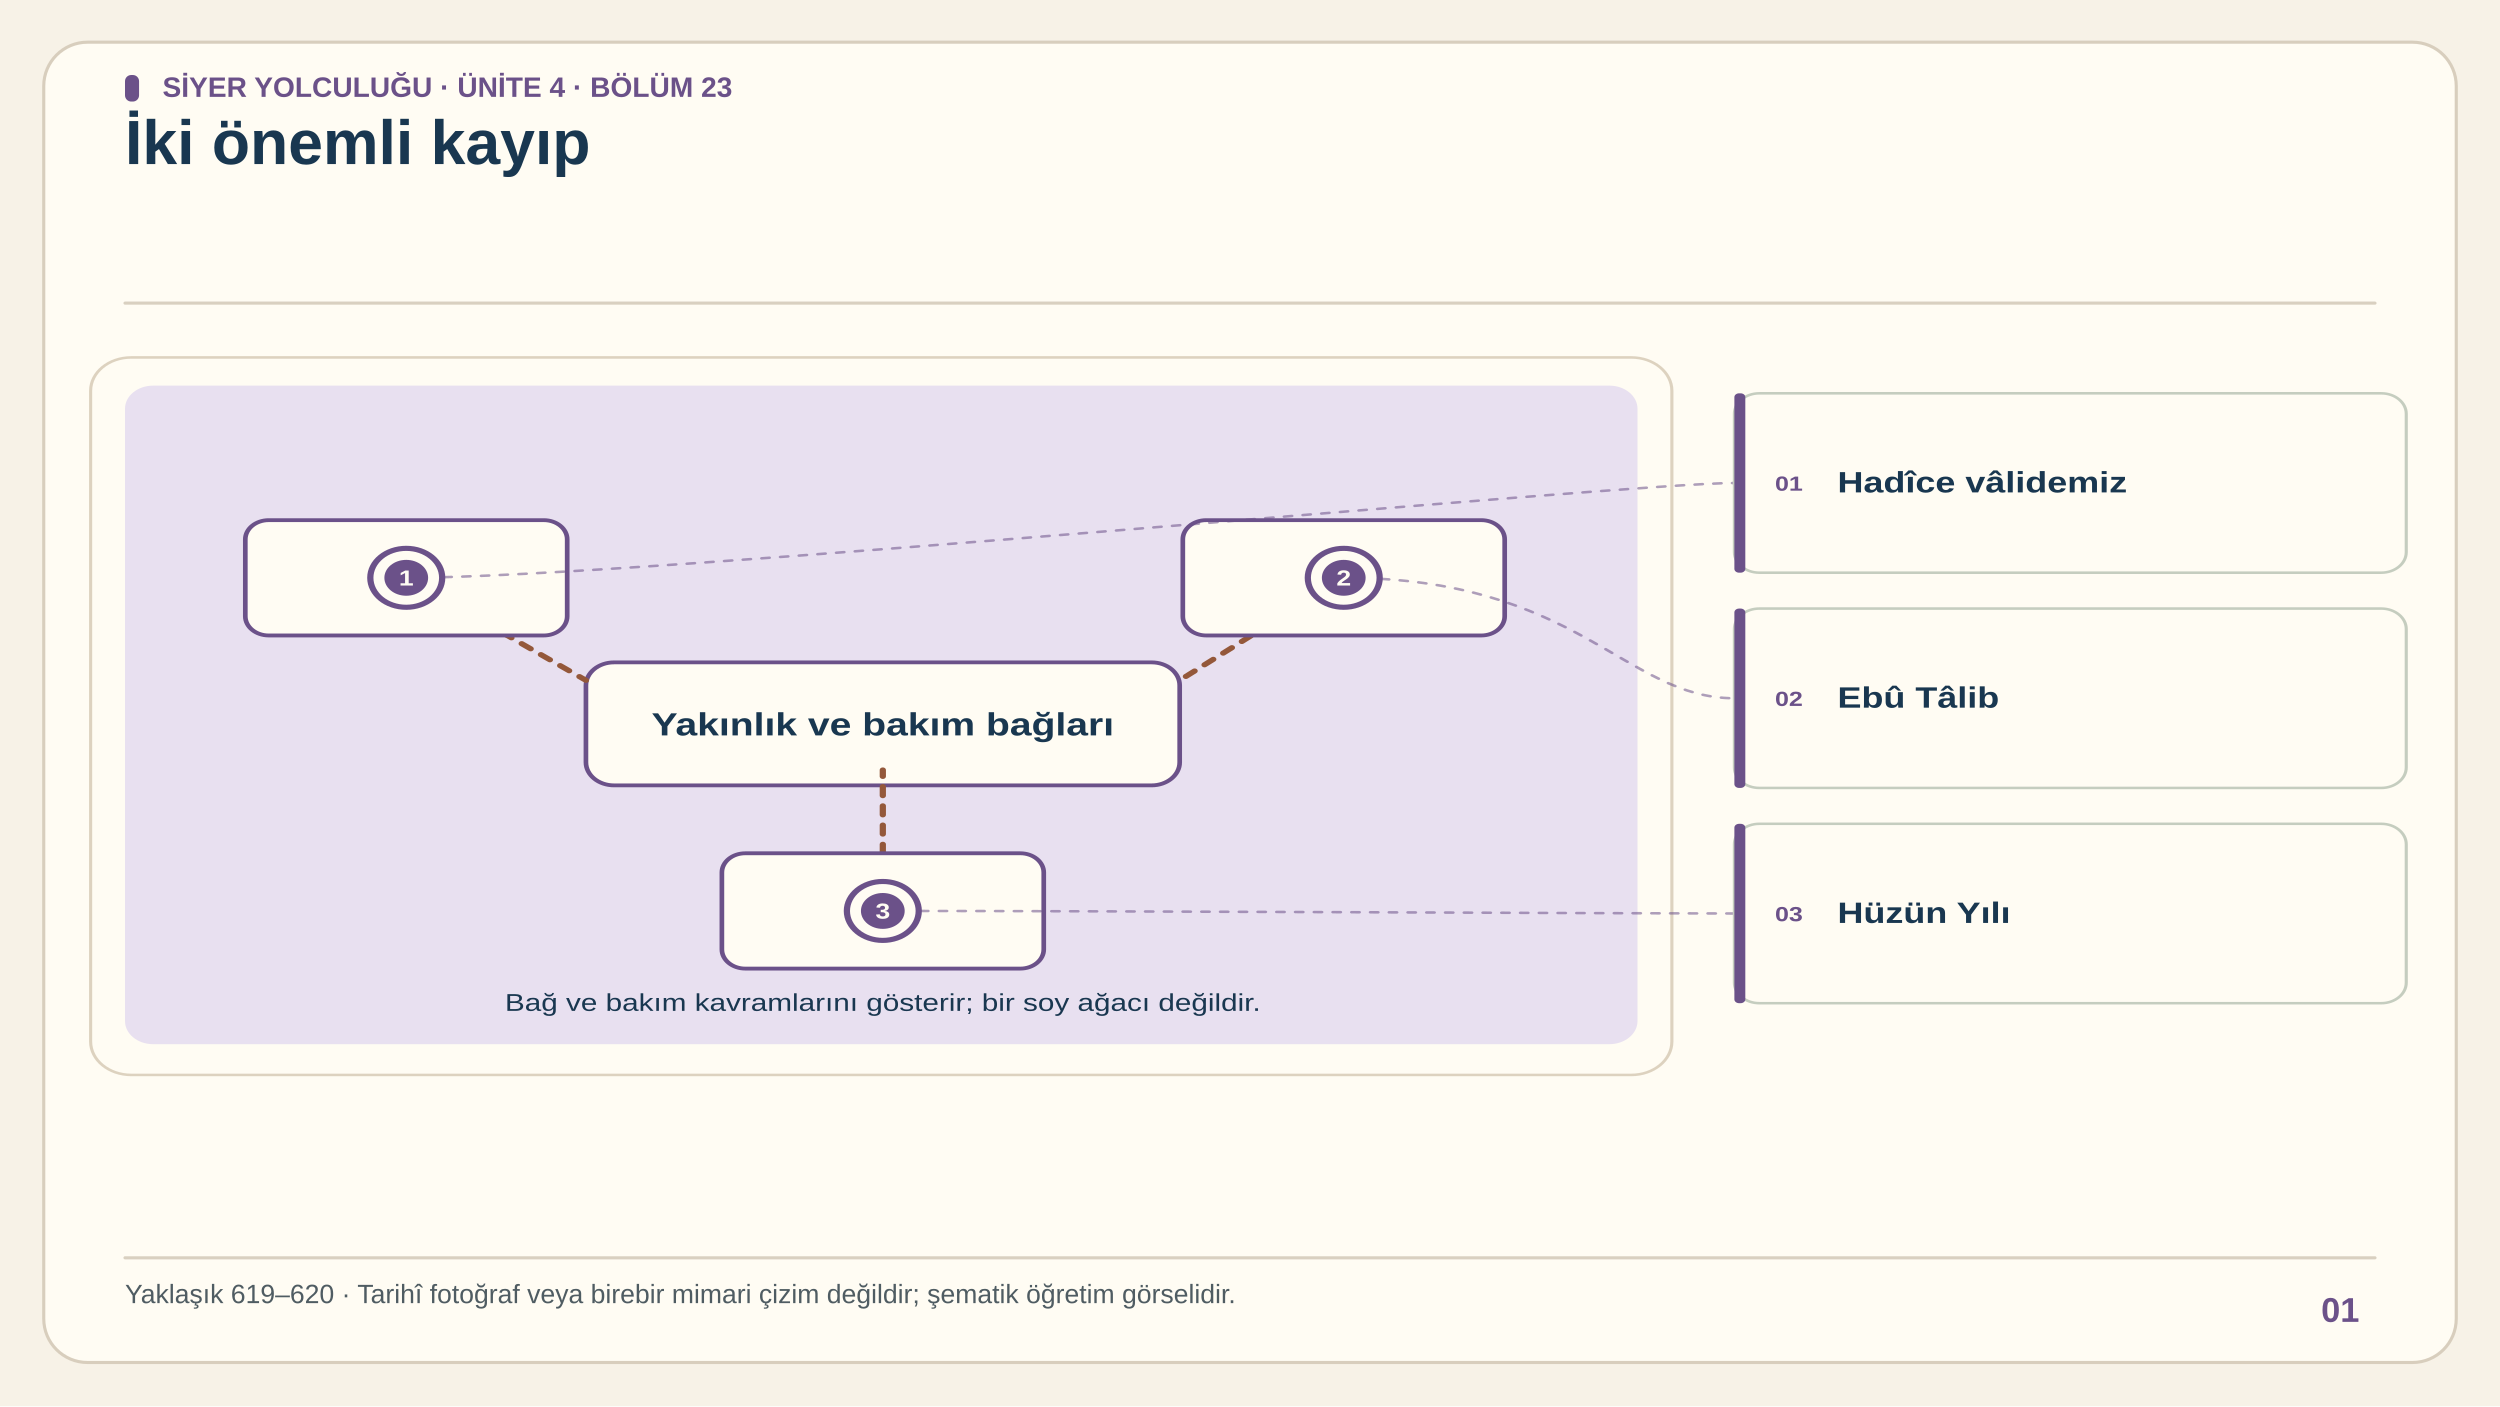
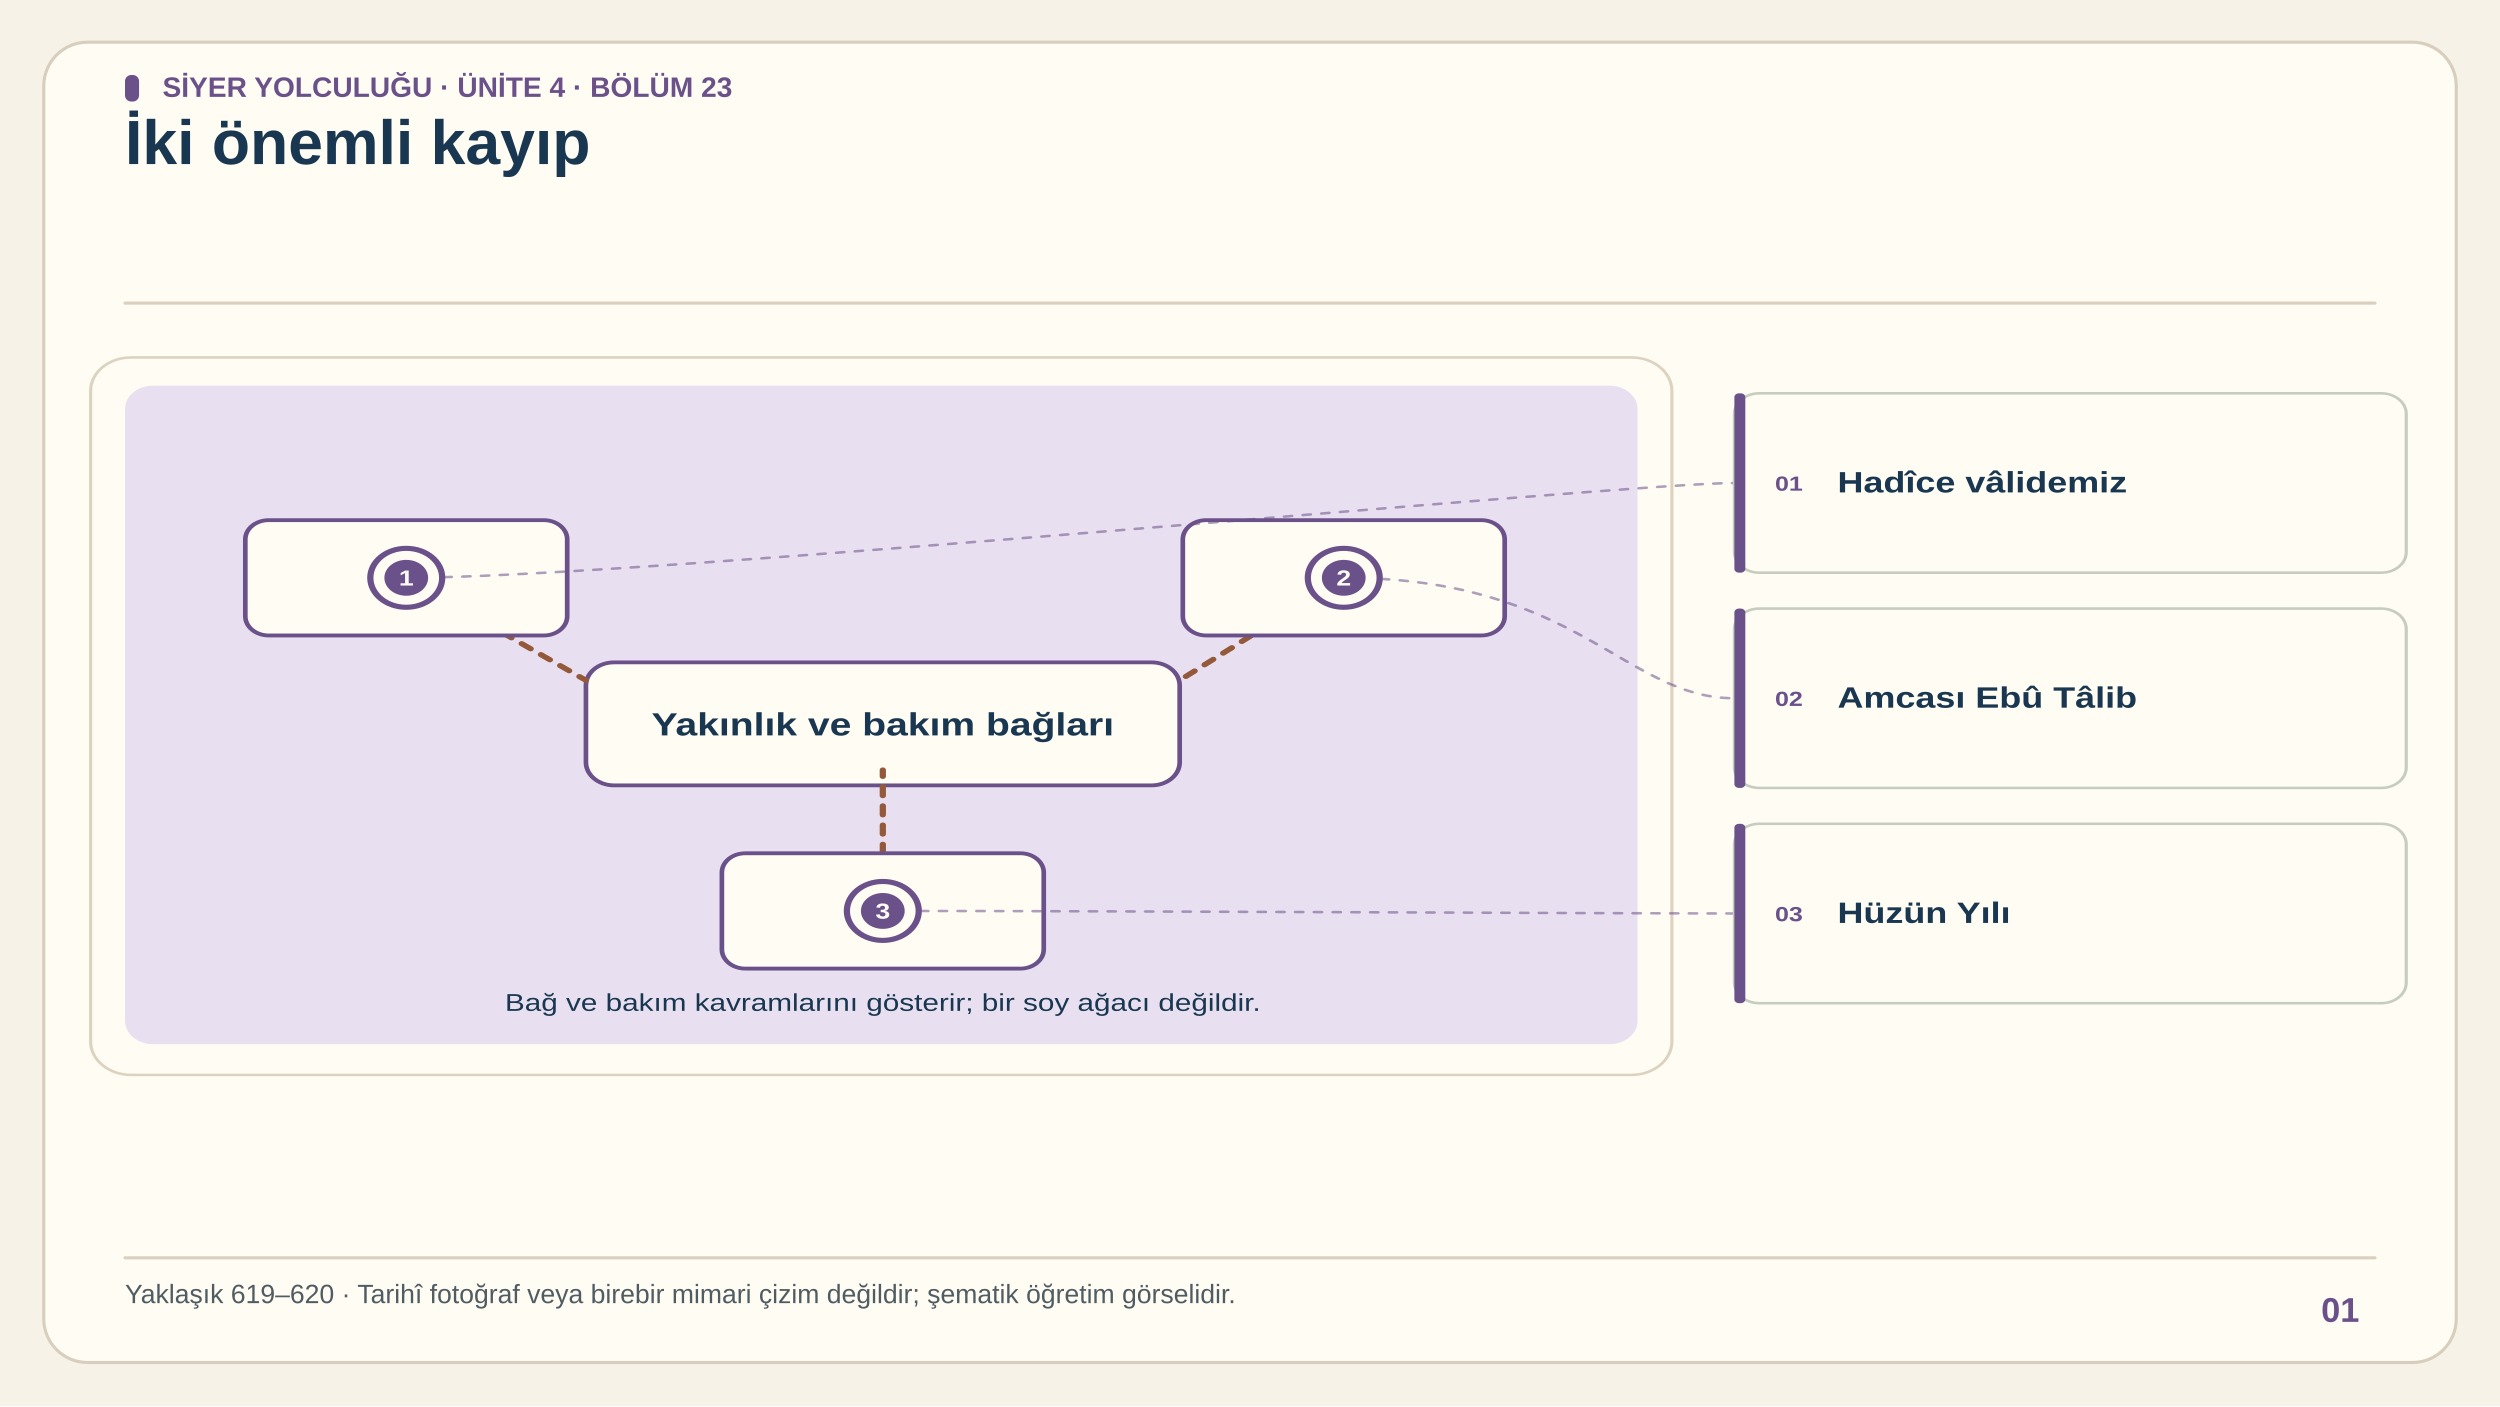
<svg xmlns="http://www.w3.org/2000/svg" width="1600" height="900" viewBox="0 0 1600 900" role="img" aria-labelledby="f23_0title f23_0desc">
  <defs>
    <linearGradient id="f23_0sky" x1="0" y1="0" x2="0" y2="1">
      <stop stop-color="#E8E0F0" />
      <stop offset="1" stop-color="#F8EBCD" />
    </linearGradient>
    <linearGradient id="f23_0wood">
      <stop stop-color="#C79560" />
      <stop offset="1" stop-color="#E2BE80" />
    </linearGradient>
    <filter id="f23_0shadow" x="-15%" y="-15%" width="130%" height="140%">
      <feDropShadow dx="0" dy="6" stdDeviation="7" flood-color="#193750" flood-opacity=".12" />
    </filter>
  </defs>
  <rect x="0" y="0" width="1600" height="900" rx="0" fill="#F7F2E7" stroke="none" stroke-width="1" />
  <rect x="28" y="27" width="1544" height="845" rx="28" fill="#FFFCF3" stroke="#D8CEBD" stroke-width="2" />
  <rect x="80" y="48" width="9" height="17" rx="4" fill="#6B5189" stroke="none" stroke-width="1" />
  <text x="104" y="62" font-family="Arial, sans-serif" font-size="18" fill="#6B5189" font-weight="700" text-anchor="start">SİYER YOLCULUĞU · ÜNİTE 4 · BÖLÜM 23</text>
  <text x="80" y="105" font-family="Arial, sans-serif" font-size="40" fill="#193750" font-weight="700" text-anchor="start">İki önemli kayıp</text>
  <path d="M80 194 H1520" fill="none" stroke="#D9D0C0" stroke-width="2" stroke-linecap="round" stroke-linejoin="round" />
  <g transform="translate(0 50) scale(1 .82)">
    <rect x="58" y="218" width="1012" height="560" rx="26" fill="#FFFCF3" stroke="#DDD2BF" stroke-width="2" />
    <rect x="80" y="240" width="968" height="514" rx="18" fill="#E8E0F0" stroke="none" stroke-width="1" />
    <rect x="375" y="456" width="380" height="96" rx="18" fill="#FFFCF3" stroke="#6B5189" stroke-width="3" />
    <text x="565" y="513" font-family="Arial, sans-serif" font-size="25" fill="#193750" font-weight="700" text-anchor="middle">Yakınlık ve bakım bağları</text>
    <path d="M260 390 L375 470" fill="none" stroke="#94583A" stroke-width="4" stroke-linecap="round" stroke-linejoin="round" stroke-dasharray="7 8" />
    <rect x="157" y="345" width="206" height="90" rx="15" fill="#FFFCF3" stroke="#6B5189" stroke-width="3" />
    <text x="260" y="398" font-family="Arial, sans-serif" font-size="28" fill="#6B5189" font-weight="700" text-anchor="middle">1</text>
    <path d="M860 390 L755 470" fill="none" stroke="#94583A" stroke-width="4" stroke-linecap="round" stroke-linejoin="round" stroke-dasharray="7 8" />
    <rect x="757" y="345" width="206" height="90" rx="15" fill="#FFFCF3" stroke="#6B5189" stroke-width="3" />
    <text x="860" y="398" font-family="Arial, sans-serif" font-size="28" fill="#6B5189" font-weight="700" text-anchor="middle">2</text>
    <path d="M565 650 L565 540" fill="none" stroke="#94583A" stroke-width="4" stroke-linecap="round" stroke-linejoin="round" stroke-dasharray="7 8" />
    <rect x="462" y="605" width="206" height="90" rx="15" fill="#FFFCF3" stroke="#6B5189" stroke-width="3" />
    <text x="565" y="658" font-family="Arial, sans-serif" font-size="28" fill="#6B5189" font-weight="700" text-anchor="middle">3</text>
    <text x="565" y="728" font-family="Arial, sans-serif" font-size="19" fill="#193750" font-weight="500" text-anchor="middle">Bağ ve bakım kavramlarını gösterir; bir soy ağacı değildir.</text>
    <path d="M260 390 C410 390 1040 316 1110 316" fill="none" stroke="#6B5189" stroke-width="2" stroke-linecap="round" stroke-linejoin="round" stroke-dasharray="5 7" opacity=".55" />
    <path d="M860 390 C1010 390 1040 484 1110 484" fill="none" stroke="#6B5189" stroke-width="2" stroke-linecap="round" stroke-linejoin="round" stroke-dasharray="5 7" opacity=".55" />
    <path d="M565 650 C715 650 1040 652 1110 652" fill="none" stroke="#6B5189" stroke-width="2" stroke-linecap="round" stroke-linejoin="round" stroke-dasharray="5 7" opacity=".55" />
    <rect x="1110" y="246" width="430" height="140" rx="16" fill="#FFFCF3" stroke="#C5CDBF" stroke-width="2" />
    <rect x="1110" y="246" width="7" height="140" rx="3" fill="#6B5189" stroke="none" stroke-width="1" />
    <text x="1136" y="322" font-family="Arial, sans-serif" font-size="16" fill="#6B5189" font-weight="700" text-anchor="start">01</text>
    <text x="1176" y="323.36" font-family="Arial, sans-serif" font-size="23" fill="#193750" font-weight="600" text-anchor="start">Hadîce vâlidemiz</text>
    <circle cx="260" cy="390" r="23" fill="#FFFCF3" stroke="#6B5189" stroke-width="4" />
    <circle cx="260" cy="390" r="14" fill="#6B5189" stroke="none" stroke-width="1" />
    <text x="260" y="396" font-family="Arial, sans-serif" font-size="17" fill="#FFFCF3" font-weight="700" text-anchor="middle">1</text>
    <rect x="1110" y="414" width="430" height="140" rx="16" fill="#FFFCF3" stroke="#C5CDBF" stroke-width="2" />
    <rect x="1110" y="414" width="7" height="140" rx="3" fill="#6B5189" stroke="none" stroke-width="1" />
    <text x="1136" y="490" font-family="Arial, sans-serif" font-size="16" fill="#6B5189" font-weight="700" text-anchor="start">02</text>
-     <text x="1176" y="491.36" font-family="Arial, sans-serif" font-size="23" fill="#193750" font-weight="600" text-anchor="start">Ebû Tâlib</text>
+     <text x="1176" y="491.36" font-family="Arial, sans-serif" font-size="23" fill="#193750" font-weight="600" text-anchor="start">Amcası Ebû Tâlib</text>
    <circle cx="860" cy="390" r="23" fill="#FFFCF3" stroke="#6B5189" stroke-width="4" />
    <circle cx="860" cy="390" r="14" fill="#6B5189" stroke="none" stroke-width="1" />
    <text x="860" y="396" font-family="Arial, sans-serif" font-size="17" fill="#FFFCF3" font-weight="700" text-anchor="middle">2</text>
    <rect x="1110" y="582" width="430" height="140" rx="16" fill="#FFFCF3" stroke="#C5CDBF" stroke-width="2" />
    <rect x="1110" y="582" width="7" height="140" rx="3" fill="#6B5189" stroke="none" stroke-width="1" />
    <text x="1136" y="658" font-family="Arial, sans-serif" font-size="16" fill="#6B5189" font-weight="700" text-anchor="start">03</text>
    <text x="1176" y="659.36" font-family="Arial, sans-serif" font-size="23" fill="#193750" font-weight="600" text-anchor="start">Hüzün Yılı</text>
    <circle cx="565" cy="650" r="23" fill="#FFFCF3" stroke="#6B5189" stroke-width="4" />
    <circle cx="565" cy="650" r="14" fill="#6B5189" stroke="none" stroke-width="1" />
    <text x="565" y="656" font-family="Arial, sans-serif" font-size="17" fill="#FFFCF3" font-weight="700" text-anchor="middle">3</text>
  </g>
  <path d="M80 805 H1520" fill="none" stroke="#D9D0C0" stroke-width="2" stroke-linecap="round" stroke-linejoin="round" />
  <text x="80" y="834" font-family="Arial, sans-serif" font-size="17" fill="#4F5C62" font-weight="500" text-anchor="start">Yaklaşık 619–620 · Tarihî fotoğraf veya birebir mimari çizim değildir; şematik öğretim görselidir.</text>
  <text x="1510" y="846" font-family="Arial, sans-serif" font-size="22" fill="#6B5189" font-weight="700" text-anchor="end">01</text>
</svg>
